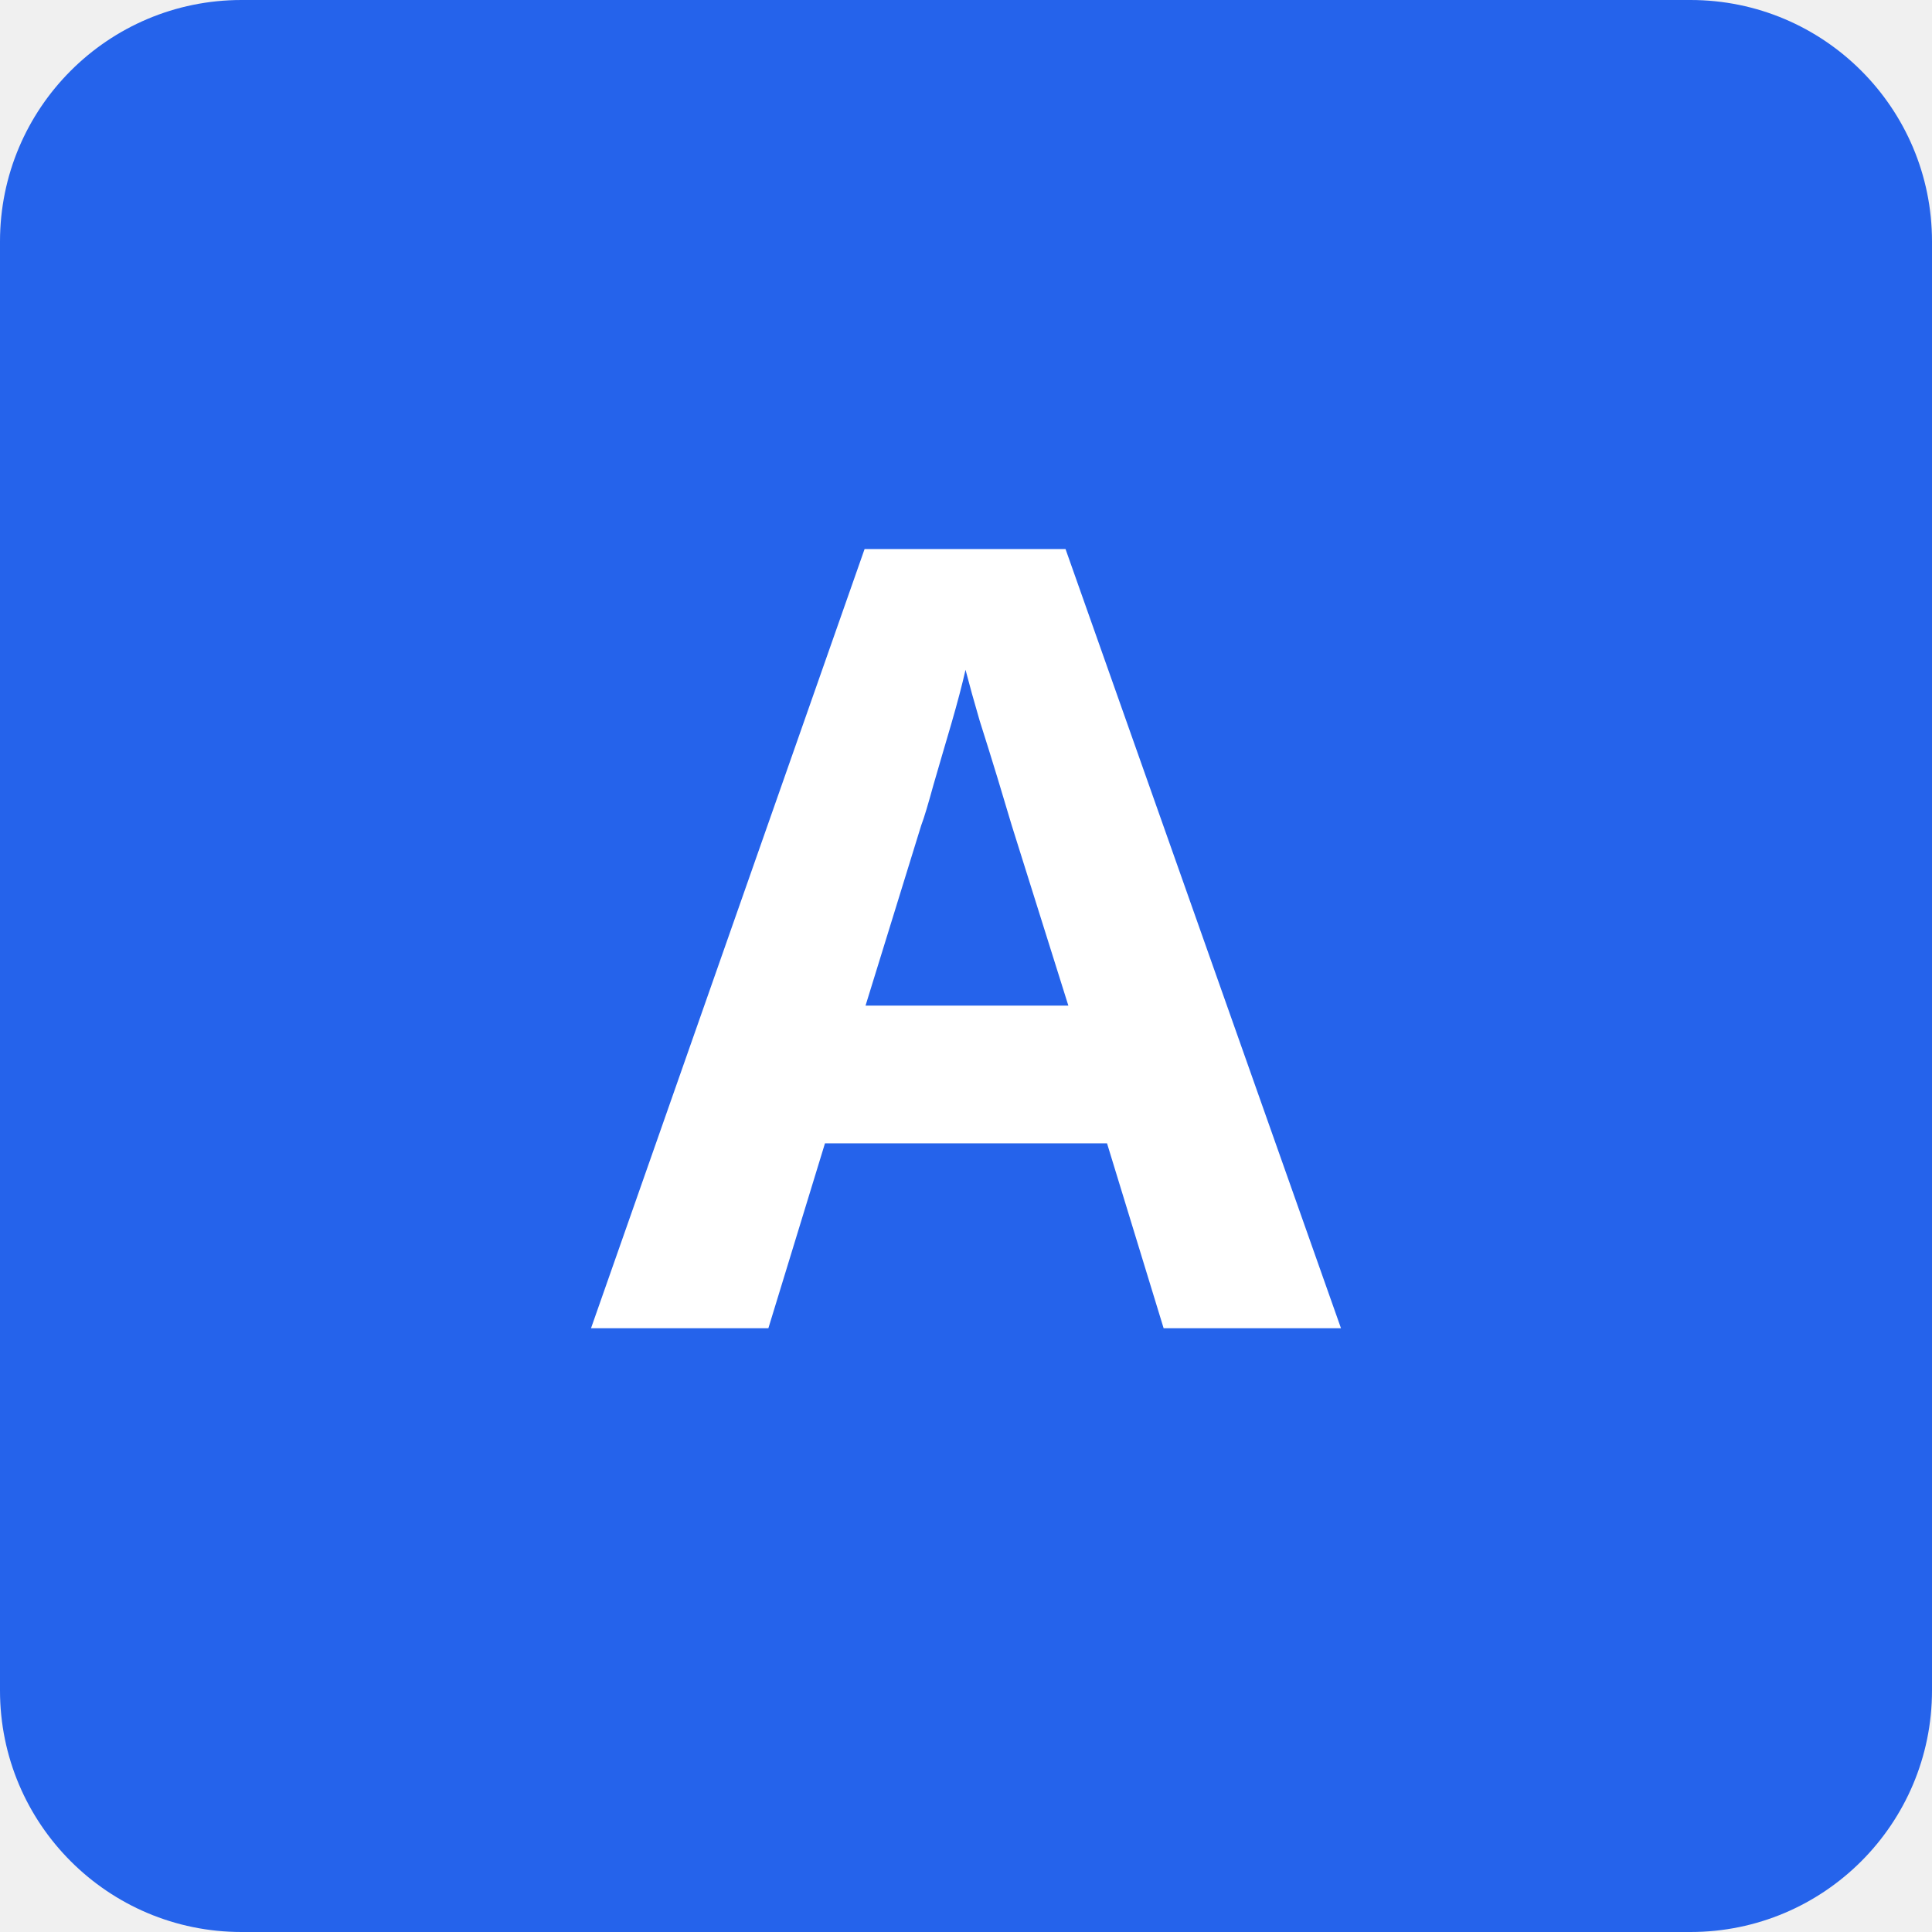
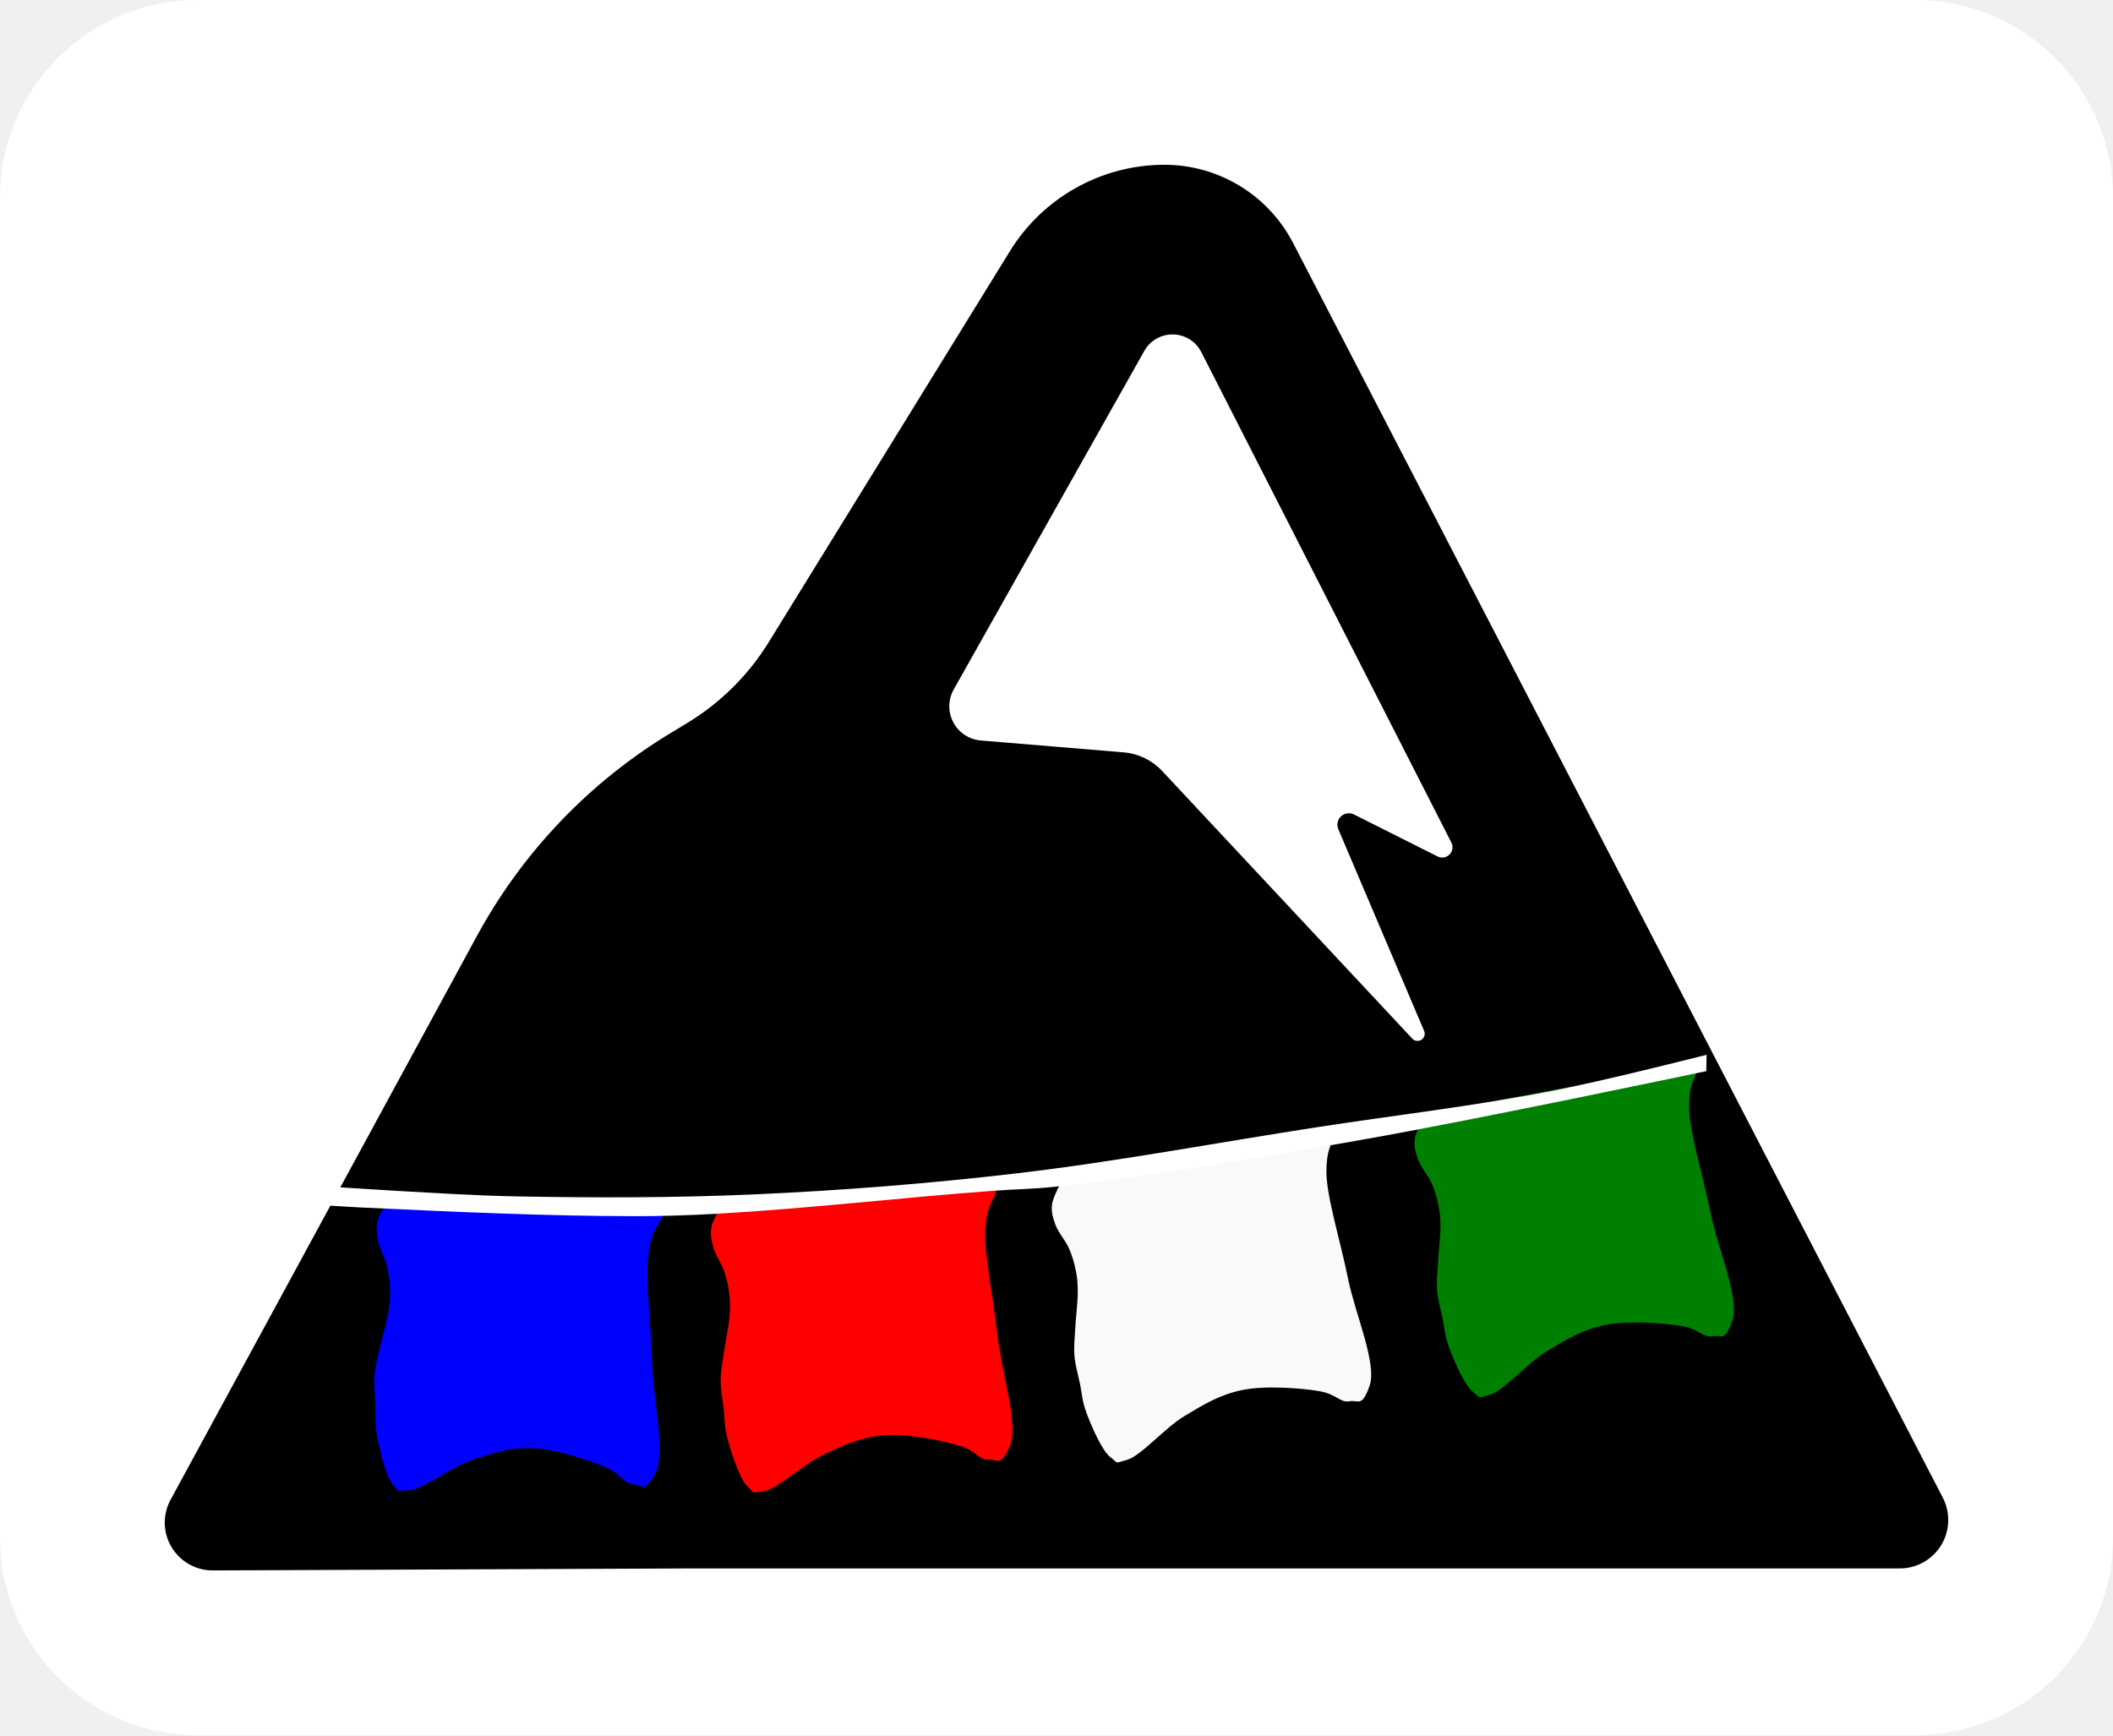
- <svg xmlns="http://www.w3.org/2000/svg" viewBox="0 0 32 32">
-   <rect width="32" height="32" rx="4" fill="#2563EB" />
-   <text x="16" y="22" font-family="sans-serif" font-size="18" font-weight="bold" fill="#FFFFFF" text-anchor="middle">A</text>
+ <svg xmlns="http://www.w3.org/2000/svg" viewBox="-10 -10 128.242 105.315">
+   <rect x="-10" y="-10" width="128.242" height="105.315" rx="12" fill="#ffffff" />
+   <g transform="translate(-18.15062,-137.8032)">
+     <path style="font-weight:bold;font-size:333.333px;fill:#000000;stroke-width:0.309" d="m 79.026,131.622 h 14.115 a 2.283,2.283 121.312 0 0 2.028,-3.333 L 64.563,69.183 a 6.829,6.829 31.312 0 0 -6.065,-3.689 8.556,8.556 150.779 0 0 -7.278,4.071 L 39.862,87.98 a 11.545,11.545 135.281 0 1 -3.863,3.825 l -0.73,0.441 a 25.292,25.292 133.708 0 0 -9.158,9.58 L 11.679,128.386 a 2.254,2.254 59.139 0 0 1.99,3.33 l 22.427,-0.094 h 12.048 z M 70.179,106.666 58.394,94.055 a 2.801,2.801 25.847 0 0 -1.814,-0.879 l -6.733,-0.56 A 1.616,1.616 62.067 0 1 48.573,90.213 l 8.979,-15.95 a 1.523,1.523 1.182 0 1 2.684,0.055 l 11.781,23.108 a 0.485,0.485 134.83 0 1 -0.65,0.654 l -3.937,-1.978 a 0.54,0.54 136.814 0 0 -0.739,0.693 l 4.044,9.507 a 0.338,0.338 146.946 0 1 -0.557,0.363 z" aria-label="A" transform="matrix(1.288311,0,0,1.288311,3.456751,53.42665)" />
+     <g transform="matrix(1.938137,0.6353299,-0.6646376,2.348058,17.73825,-22.0139)">
+       <g transform="matrix(1.806221,0,0,1.806221,-58.66459,-58.05011)">
+         <path style="fill:#0000ff;stroke-width:0.265" d="m 52.665,79.121 c 0,0 -0.131,0.245 -0.134,0.357 -0.003,0.112 0.032,0.175 0.089,0.277 0.057,0.102 0.199,0.21 0.268,0.313 0.069,0.103 0.115,0.197 0.152,0.295 0.037,0.098 0.051,0.152 0.071,0.286 0.02,0.134 0.016,0.371 0.027,0.518 0.011,0.147 0.007,0.24 0.036,0.366 0.029,0.126 0.092,0.255 0.143,0.384 0.051,0.13 0.061,0.225 0.161,0.393 0.1,0.168 0.321,0.502 0.473,0.581 0.152,0.078 0.06,0.084 0.277,0.018 0.217,-0.066 0.563,-0.481 0.858,-0.661 0.294,-0.18 0.529,-0.328 0.893,-0.42 0.365,-0.092 0.969,-0.094 1.268,-0.071 0.299,0.022 0.37,0.141 0.518,0.107 0.148,-0.034 0.215,0.078 0.304,-0.232 0.089,-0.311 -0.368,-0.973 -0.551,-1.455 -0.183,-0.482 -0.506,-1.106 -0.548,-1.439 -0.042,-0.333 0.044,-0.372 0.054,-0.473 0.009,-0.101 0.009,-0.134 0.009,-0.134 z" />
+         <path style="fill:#ff0000;stroke-width:0.265" d="m 57.953,77.771 c 0,0 -0.107,0.257 -0.099,0.368 0.008,0.112 0.049,0.171 0.115,0.267 0.067,0.096 0.218,0.19 0.297,0.286 0.079,0.096 0.133,0.185 0.179,0.279 0.046,0.094 0.066,0.146 0.098,0.278 0.033,0.132 0.051,0.368 0.076,0.513 0.025,0.146 0.029,0.238 0.071,0.361 0.041,0.123 0.116,0.245 0.179,0.369 0.063,0.124 0.082,0.218 0.198,0.376 0.116,0.158 0.368,0.469 0.527,0.533 0.159,0.063 0.068,0.078 0.277,-0.009 0.21,-0.087 0.515,-0.533 0.791,-0.74 0.276,-0.207 0.495,-0.376 0.849,-0.503 0.354,-0.127 0.956,-0.186 1.256,-0.192 0.3,-0.006 0.382,0.105 0.526,0.057 0.144,-0.048 0.222,0.058 0.28,-0.26 0.059,-0.318 -0.459,-0.933 -0.687,-1.396 -0.228,-0.463 -0.609,-1.052 -0.683,-1.38 -0.074,-0.328 0.009,-0.375 0.008,-0.476 -6.16e-4,-0.102 -0.004,-0.134 -0.004,-0.134 z" />
+         <path style="fill:#008000;stroke-width:0.265" d="m 68.68,73.607 c 0,0 -0.081,0.266 -0.061,0.377 0.019,0.11 0.066,0.165 0.142,0.254 0.076,0.089 0.236,0.167 0.324,0.254 0.088,0.087 0.152,0.171 0.207,0.259 0.055,0.089 0.08,0.139 0.126,0.266 0.046,0.128 0.088,0.36 0.128,0.503 0.04,0.142 0.054,0.234 0.107,0.352 0.053,0.118 0.141,0.231 0.216,0.348 0.075,0.117 0.104,0.208 0.235,0.354 0.131,0.145 0.414,0.429 0.578,0.476 0.165,0.047 0.075,0.071 0.275,-0.037 0.2,-0.108 0.457,-0.583 0.711,-0.817 0.253,-0.234 0.454,-0.425 0.793,-0.587 0.339,-0.162 0.932,-0.282 1.23,-0.32 0.298,-0.037 0.391,0.065 0.529,0.003 0.139,-0.062 0.226,0.035 0.252,-0.287 0.026,-0.322 -0.552,-0.882 -0.826,-1.318 -0.274,-0.437 -0.713,-0.984 -0.82,-1.303 -0.107,-0.319 -0.03,-0.374 -0.041,-0.475 -0.011,-0.101 -0.018,-0.133 -0.018,-0.133 z" />
+         <path style="fill:#f9f9f9;stroke-width:0.265" d="m 63.218,76.016 c 0,0 -0.081,0.266 -0.061,0.377 0.019,0.11 0.066,0.165 0.142,0.254 0.076,0.089 0.236,0.167 0.324,0.254 0.088,0.087 0.152,0.171 0.207,0.259 0.055,0.089 0.08,0.139 0.126,0.266 0.046,0.128 0.088,0.36 0.128,0.503 0.04,0.142 0.054,0.234 0.107,0.352 0.053,0.118 0.141,0.231 0.216,0.348 0.075,0.117 0.104,0.208 0.235,0.354 0.131,0.145 0.414,0.429 0.578,0.476 0.165,0.047 0.075,0.071 0.275,-0.037 0.2,-0.108 0.457,-0.583 0.711,-0.817 0.253,-0.234 0.454,-0.425 0.793,-0.587 0.339,-0.162 0.932,-0.282 1.23,-0.32 0.298,-0.037 0.391,0.065 0.529,0.003 0.139,-0.062 0.226,0.035 0.252,-0.287 0.026,-0.322 -0.552,-0.882 -0.826,-1.318 -0.274,-0.437 -0.713,-0.984 -0.82,-1.303 -0.107,-0.319 -0.03,-0.374 -0.041,-0.475 -0.011,-0.101 -0.018,-0.133 -0.018,-0.133 z" />
+         <path style="fill:#ffffff;stroke-width:0.265" d="m 51.443,79.304 c 0,0 0.834,-0.176 1.251,-0.268 0.65,-0.144 1.302,-0.283 1.947,-0.447 1.249,-0.317 2.494,-0.654 3.725,-1.036 1.371,-0.426 2.731,-0.893 4.073,-1.402 1.546,-0.587 3.055,-1.268 4.582,-1.903 1.188,-0.494 2.393,-0.949 3.564,-1.483 0.774,-0.353 2.285,-1.135 2.285,-1.135 l 0.069,0.215 c 0,0 -3.418,1.617 -5.15,2.375 -1.544,0.676 -3.092,1.351 -4.672,1.938 -0.312,0.116 -0.632,0.206 -0.947,0.313 -1.436,0.486 -2.854,1.027 -4.297,1.492 -0.417,0.134 -0.837,0.261 -1.259,0.375 -1.452,0.392 -2.92,0.727 -4.386,1.063 -0.261,0.06 -0.786,0.17 -0.786,0.17 z" />
+       </g>
+     </g>
+   </g>
</svg>
